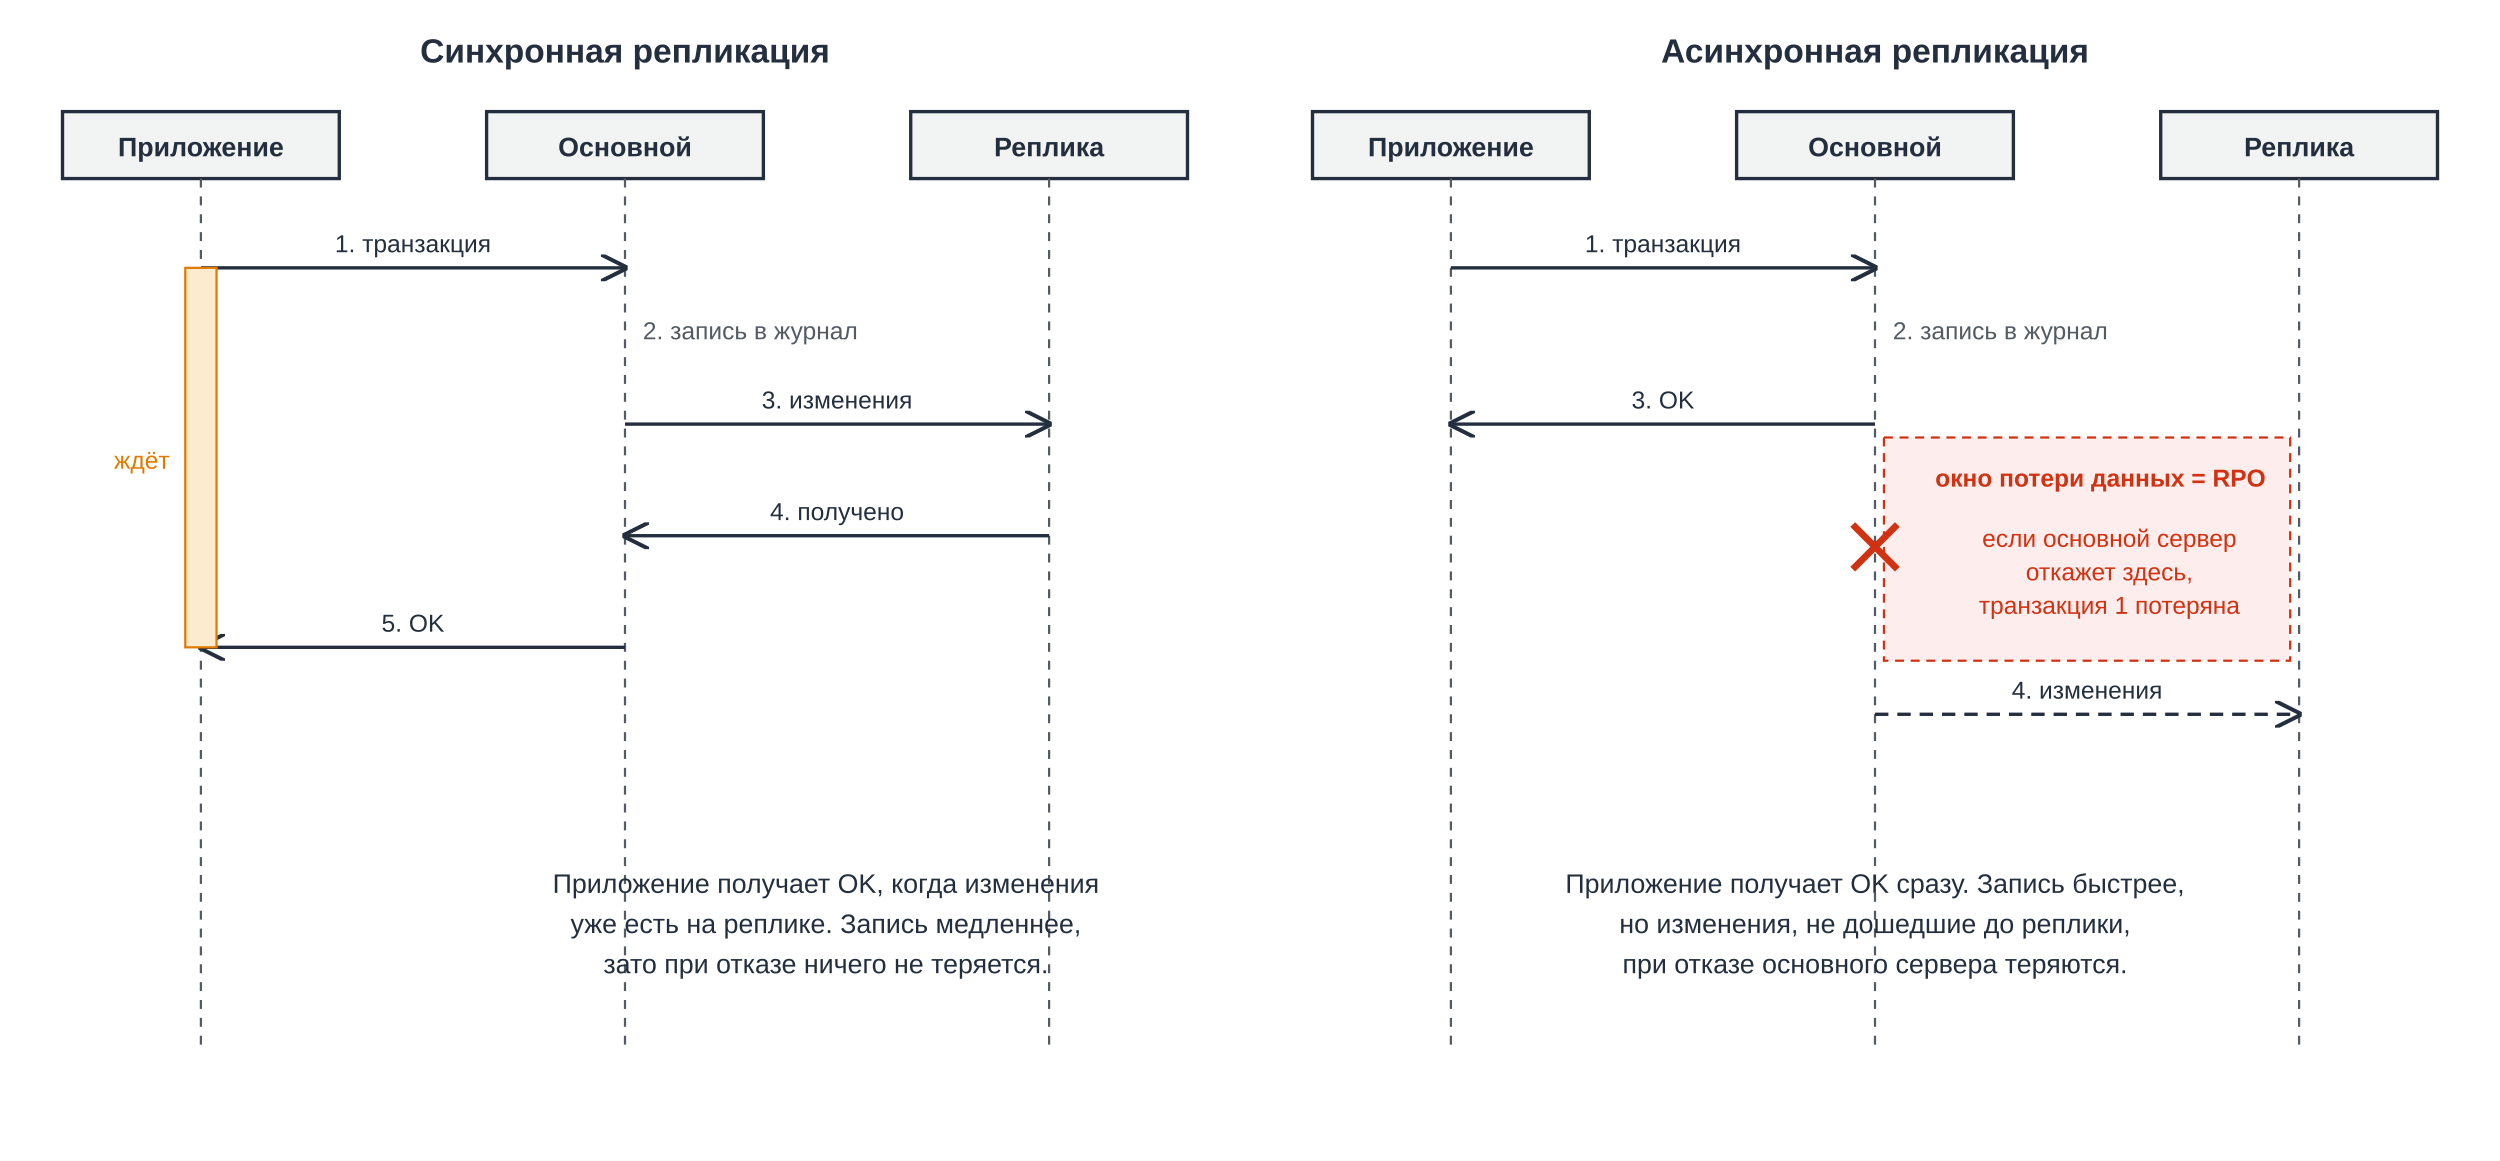
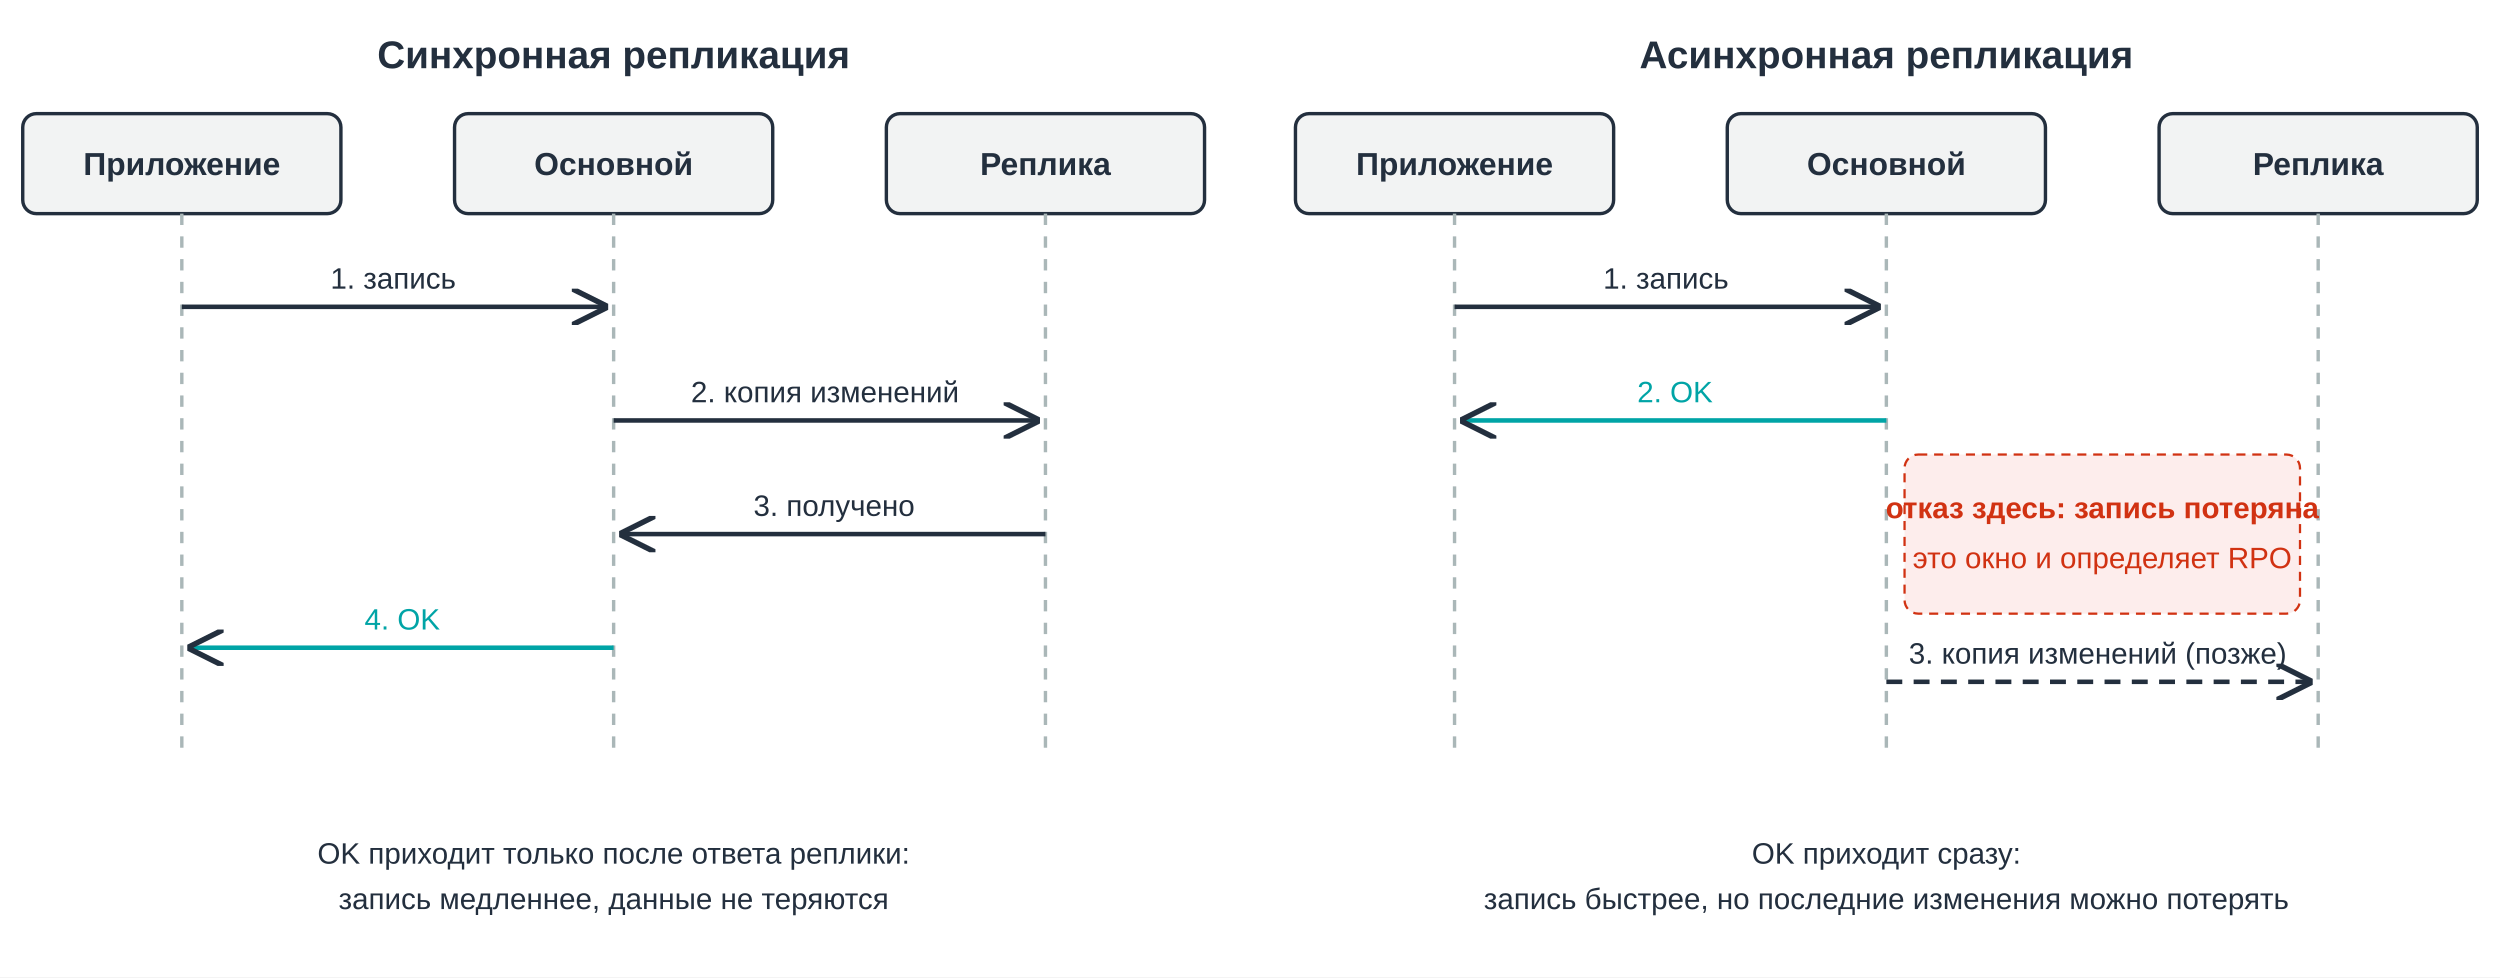
- <svg xmlns="http://www.w3.org/2000/svg" viewBox="0 0 1120 520" width="1120" height="520" role="img" aria-label="Synchronous and asynchronous replication timelines">
+ <svg xmlns="http://www.w3.org/2000/svg" viewBox="0 0 1100 430" width="1100" height="430" role="img" aria-label="Synchronous and asynchronous replication">
  <defs>
    <marker id="ah" viewBox="0 0 10 10" refX="9" refY="5" markerWidth="8" markerHeight="8" orient="auto-start-reverse">
      <path d="M0,0 L10,5 L0,10" fill="none" stroke="#232F3E" stroke-width="1.5" />
    </marker>
    <marker id="ahr" viewBox="0 0 10 10" refX="9" refY="5" markerWidth="8" markerHeight="8" orient="auto-start-reverse">
      <path d="M0,0 L10,5 L0,10" fill="none" stroke="#D13212" stroke-width="1.5" />
    </marker>
  </defs>
-   <rect width="1120" height="520" fill="#ffffff" />
-   <text x="280" y="28" font-family="Arial, Helvetica, sans-serif" font-size="15" fill="#232F3E" text-anchor="middle" font-weight="700">Синхронная репликация</text>
-   <text x="840" y="28" font-family="Arial, Helvetica, sans-serif" font-size="15" fill="#232F3E" text-anchor="middle" font-weight="700">Асинхронная репликация</text>
-   <rect x="28" y="50" width="124" height="30" rx="0" fill="#F2F3F3" stroke="#232F3E" stroke-width="1.5" />
-   <text x="90" y="70" font-family="Arial, Helvetica, sans-serif" font-size="12" fill="#232F3E" text-anchor="middle" font-weight="700">Приложение</text>
-   <line x1="90" y1="80" x2="90" y2="470" stroke="#545B64" stroke-width="1" stroke-dasharray="4 4" />
-   <rect x="218" y="50" width="124" height="30" rx="0" fill="#F2F3F3" stroke="#232F3E" stroke-width="1.5" />
-   <text x="280" y="70" font-family="Arial, Helvetica, sans-serif" font-size="12" fill="#232F3E" text-anchor="middle" font-weight="700">Основной</text>
-   <line x1="280" y1="80" x2="280" y2="470" stroke="#545B64" stroke-width="1" stroke-dasharray="4 4" />
-   <rect x="408" y="50" width="124" height="30" rx="0" fill="#F2F3F3" stroke="#232F3E" stroke-width="1.5" />
-   <text x="470" y="70" font-family="Arial, Helvetica, sans-serif" font-size="12" fill="#232F3E" text-anchor="middle" font-weight="700">Реплика</text>
-   <line x1="470" y1="80" x2="470" y2="470" stroke="#545B64" stroke-width="1" stroke-dasharray="4 4" />
-   <polyline points="90,120 280,120" fill="none" stroke="#232F3E" stroke-width="1.5" marker-end="url(#ah)" />
-   <text x="185.0" y="113" font-family="Arial, Helvetica, sans-serif" font-size="11" fill="#232F3E" text-anchor="middle" font-weight="400">1. транзакция</text>
-   <text x="288" y="152" font-family="Arial, Helvetica, sans-serif" font-size="11" fill="#545B64" text-anchor="start" font-weight="400">2. запись в журнал</text>
-   <polyline points="280,190 470,190" fill="none" stroke="#232F3E" stroke-width="1.5" marker-end="url(#ah)" />
-   <text x="375.0" y="183" font-family="Arial, Helvetica, sans-serif" font-size="11" fill="#232F3E" text-anchor="middle" font-weight="400">3. изменения</text>
-   <polyline points="470,240 280,240" fill="none" stroke="#232F3E" stroke-width="1.5" marker-end="url(#ah)" />
-   <text x="375.0" y="233" font-family="Arial, Helvetica, sans-serif" font-size="11" fill="#232F3E" text-anchor="middle" font-weight="400">4. получено</text>
-   <polyline points="280,290 90,290" fill="none" stroke="#232F3E" stroke-width="1.5" marker-end="url(#ah)" />
-   <text x="185.0" y="283" font-family="Arial, Helvetica, sans-serif" font-size="11" fill="#232F3E" text-anchor="middle" font-weight="400">5. OK</text>
-   <rect x="83" y="120" width="14" height="170" fill="#FDEBD0" stroke="#E07B00" />
-   <text x="76" y="210" font-family="Arial, Helvetica, sans-serif" font-size="11" fill="#E07B00" text-anchor="end" font-weight="400">ждёт</text>
-   <text x="370" y="400" font-family="Arial, Helvetica, sans-serif" font-size="12" fill="#232F3E" text-anchor="middle" font-weight="400">Приложение получает OK, когда изменения</text>
-   <text x="370" y="418" font-family="Arial, Helvetica, sans-serif" font-size="12" fill="#232F3E" text-anchor="middle" font-weight="400">уже есть на реплике. Запись медленнее,</text>
-   <text x="370" y="436" font-family="Arial, Helvetica, sans-serif" font-size="12" fill="#232F3E" text-anchor="middle" font-weight="400">зато при отказе ничего не теряется.</text>
-   <rect x="588" y="50" width="124" height="30" rx="0" fill="#F2F3F3" stroke="#232F3E" stroke-width="1.5" />
-   <text x="650" y="70" font-family="Arial, Helvetica, sans-serif" font-size="12" fill="#232F3E" text-anchor="middle" font-weight="700">Приложение</text>
-   <line x1="650" y1="80" x2="650" y2="470" stroke="#545B64" stroke-width="1" stroke-dasharray="4 4" />
-   <rect x="778" y="50" width="124" height="30" rx="0" fill="#F2F3F3" stroke="#232F3E" stroke-width="1.5" />
-   <text x="840" y="70" font-family="Arial, Helvetica, sans-serif" font-size="12" fill="#232F3E" text-anchor="middle" font-weight="700">Основной</text>
-   <line x1="840" y1="80" x2="840" y2="470" stroke="#545B64" stroke-width="1" stroke-dasharray="4 4" />
-   <rect x="968" y="50" width="124" height="30" rx="0" fill="#F2F3F3" stroke="#232F3E" stroke-width="1.5" />
-   <text x="1030" y="70" font-family="Arial, Helvetica, sans-serif" font-size="12" fill="#232F3E" text-anchor="middle" font-weight="700">Реплика</text>
-   <line x1="1030" y1="80" x2="1030" y2="470" stroke="#545B64" stroke-width="1" stroke-dasharray="4 4" />
-   <polyline points="650,120 840,120" fill="none" stroke="#232F3E" stroke-width="1.5" marker-end="url(#ah)" />
-   <text x="745.0" y="113" font-family="Arial, Helvetica, sans-serif" font-size="11" fill="#232F3E" text-anchor="middle" font-weight="400">1. транзакция</text>
-   <text x="848" y="152" font-family="Arial, Helvetica, sans-serif" font-size="11" fill="#545B64" text-anchor="start" font-weight="400">2. запись в журнал</text>
-   <polyline points="840,190 650,190" fill="none" stroke="#232F3E" stroke-width="1.5" marker-end="url(#ah)" />
-   <text x="745.0" y="183" font-family="Arial, Helvetica, sans-serif" font-size="11" fill="#232F3E" text-anchor="middle" font-weight="400">3. OK</text>
-   <polyline points="840,320 1030,320" fill="none" stroke="#232F3E" stroke-width="1.5" stroke-dasharray="6 4" marker-end="url(#ah)" />
-   <text x="935.0" y="313" font-family="Arial, Helvetica, sans-serif" font-size="11" fill="#232F3E" text-anchor="middle" font-weight="400">4. изменения</text>
-   <rect x="844" y="196" width="182" height="100" fill="#FDEDEC" stroke="#D13212" stroke-dasharray="4 3" />
-   <text x="941.0" y="218" font-family="Arial, Helvetica, sans-serif" font-size="11" fill="#D13212" text-anchor="middle" font-weight="700">окно потери данных = RPO</text>
-   <line x1="830" y1="235" x2="850" y2="255" stroke="#D13212" stroke-width="3" />
-   <line x1="830" y1="255" x2="850" y2="235" stroke="#D13212" stroke-width="3" />
-   <text x="945.0" y="245" font-family="Arial, Helvetica, sans-serif" font-size="11" fill="#D13212" text-anchor="middle" font-weight="400">если основной сервер</text>
-   <text x="945.0" y="260" font-family="Arial, Helvetica, sans-serif" font-size="11" fill="#D13212" text-anchor="middle" font-weight="400">откажет здесь,</text>
-   <text x="945.0" y="275" font-family="Arial, Helvetica, sans-serif" font-size="11" fill="#D13212" text-anchor="middle" font-weight="400">транзакция 1 потеряна</text>
-   <text x="840" y="400" font-family="Arial, Helvetica, sans-serif" font-size="12" fill="#232F3E" text-anchor="middle" font-weight="400">Приложение получает OK сразу. Запись быстрее,</text>
-   <text x="840" y="418" font-family="Arial, Helvetica, sans-serif" font-size="12" fill="#232F3E" text-anchor="middle" font-weight="400">но изменения, не дошедшие до реплики,</text>
-   <text x="840" y="436" font-family="Arial, Helvetica, sans-serif" font-size="12" fill="#232F3E" text-anchor="middle" font-weight="400">при отказе основного сервера теряются.</text>
+   <rect width="1100" height="430" fill="#ffffff" />
+   <text x="270" y="30" font-family="Arial, Helvetica, sans-serif" font-size="17" fill="#232F3E" text-anchor="middle" font-weight="700">Синхронная репликация</text>
+   <rect x="10.0" y="50" width="140" height="44" rx="6" fill="#F2F3F3" stroke="#232F3E" stroke-width="1.5" />
+   <text x="80" y="77.0" font-family="Arial, Helvetica, sans-serif" font-size="14" fill="#232F3E" text-anchor="middle" font-weight="700">Приложение</text>
+   <line x1="80" y1="94" x2="80" y2="330" stroke="#AAB7B8" stroke-width="1.5" stroke-dasharray="5 5" />
+   <rect x="200.0" y="50" width="140" height="44" rx="6" fill="#F2F3F3" stroke="#232F3E" stroke-width="1.5" />
+   <text x="270" y="77.0" font-family="Arial, Helvetica, sans-serif" font-size="14" fill="#232F3E" text-anchor="middle" font-weight="700">Основной</text>
+   <line x1="270" y1="94" x2="270" y2="330" stroke="#AAB7B8" stroke-width="1.5" stroke-dasharray="5 5" />
+   <rect x="390.0" y="50" width="140" height="44" rx="6" fill="#F2F3F3" stroke="#232F3E" stroke-width="1.5" />
+   <text x="460" y="77.0" font-family="Arial, Helvetica, sans-serif" font-size="14" fill="#232F3E" text-anchor="middle" font-weight="700">Реплика</text>
+   <line x1="460" y1="94" x2="460" y2="330" stroke="#AAB7B8" stroke-width="1.5" stroke-dasharray="5 5" />
+   <text x="830" y="30" font-family="Arial, Helvetica, sans-serif" font-size="17" fill="#232F3E" text-anchor="middle" font-weight="700">Асинхронная репликация</text>
+   <rect x="570.0" y="50" width="140" height="44" rx="6" fill="#F2F3F3" stroke="#232F3E" stroke-width="1.5" />
+   <text x="640" y="77.0" font-family="Arial, Helvetica, sans-serif" font-size="14" fill="#232F3E" text-anchor="middle" font-weight="700">Приложение</text>
+   <line x1="640" y1="94" x2="640" y2="330" stroke="#AAB7B8" stroke-width="1.5" stroke-dasharray="5 5" />
+   <rect x="760.0" y="50" width="140" height="44" rx="6" fill="#F2F3F3" stroke="#232F3E" stroke-width="1.5" />
+   <text x="830" y="77.0" font-family="Arial, Helvetica, sans-serif" font-size="14" fill="#232F3E" text-anchor="middle" font-weight="700">Основной</text>
+   <line x1="830" y1="94" x2="830" y2="330" stroke="#AAB7B8" stroke-width="1.5" stroke-dasharray="5 5" />
+   <rect x="950.0" y="50" width="140" height="44" rx="6" fill="#F2F3F3" stroke="#232F3E" stroke-width="1.5" />
+   <text x="1020" y="77.0" font-family="Arial, Helvetica, sans-serif" font-size="14" fill="#232F3E" text-anchor="middle" font-weight="700">Реплика</text>
+   <line x1="1020" y1="94" x2="1020" y2="330" stroke="#AAB7B8" stroke-width="1.5" stroke-dasharray="5 5" />
+   <polyline points="80,135 266,135" fill="none" stroke="#232F3E" stroke-width="2" marker-end="url(#ah)" />
+   <text x="173.0" y="127" font-family="Arial, Helvetica, sans-serif" font-size="13" fill="#232F3E" text-anchor="middle" font-weight="400">1. запись</text>
+   <polyline points="270,185 456,185" fill="none" stroke="#232F3E" stroke-width="2" marker-end="url(#ah)" />
+   <text x="363.0" y="177" font-family="Arial, Helvetica, sans-serif" font-size="13" fill="#232F3E" text-anchor="middle" font-weight="400">2. копия изменений</text>
+   <polyline points="460,235 274,235" fill="none" stroke="#232F3E" stroke-width="2" marker-end="url(#ah)" />
+   <text x="367.0" y="227" font-family="Arial, Helvetica, sans-serif" font-size="13" fill="#232F3E" text-anchor="middle" font-weight="400">3. получено</text>
+   <polyline points="270,285 84,285" fill="none" stroke="#00A4A6" stroke-width="2" marker-end="url(#ah)" />
+   <text x="177.0" y="277" font-family="Arial, Helvetica, sans-serif" font-size="13" fill="#00A4A6" text-anchor="middle" font-weight="400">4. OK</text>
+   <text x="270" y="380" font-family="Arial, Helvetica, sans-serif" font-size="13" fill="#232F3E" text-anchor="middle" font-weight="400">OK приходит только после ответа реплики:</text>
+   <text x="270" y="400" font-family="Arial, Helvetica, sans-serif" font-size="13" fill="#232F3E" text-anchor="middle" font-weight="400">запись медленнее, данные не теряются</text>
+   <polyline points="640,135 826,135" fill="none" stroke="#232F3E" stroke-width="2" marker-end="url(#ah)" />
+   <text x="733.0" y="127" font-family="Arial, Helvetica, sans-serif" font-size="13" fill="#232F3E" text-anchor="middle" font-weight="400">1. запись</text>
+   <polyline points="830,185 644,185" fill="none" stroke="#00A4A6" stroke-width="2" marker-end="url(#ah)" />
+   <text x="737.0" y="177" font-family="Arial, Helvetica, sans-serif" font-size="13" fill="#00A4A6" text-anchor="middle" font-weight="400">2. OK</text>
+   <rect x="838" y="200" width="174" height="70" fill="#FDEDEC" stroke="#D13212" stroke-dasharray="4 3" rx="6" />
+   <text x="925.0" y="228" font-family="Arial, Helvetica, sans-serif" font-size="13" fill="#D13212" text-anchor="middle" font-weight="700">отказ здесь: запись потеряна</text>
+   <text x="925.0" y="250" font-family="Arial, Helvetica, sans-serif" font-size="13" fill="#D13212" text-anchor="middle" font-weight="400">это окно и определяет RPO</text>
+   <polyline points="830,300 1016,300" fill="none" stroke="#232F3E" stroke-width="2" stroke-dasharray="7 5" marker-end="url(#ah)" />
+   <text x="923.0" y="292" font-family="Arial, Helvetica, sans-serif" font-size="13" fill="#232F3E" text-anchor="middle" font-weight="400">3. копия изменений (позже)</text>
+   <text x="830" y="380" font-family="Arial, Helvetica, sans-serif" font-size="13" fill="#232F3E" text-anchor="middle" font-weight="400">OK приходит сразу:</text>
+   <text x="830" y="400" font-family="Arial, Helvetica, sans-serif" font-size="13" fill="#232F3E" text-anchor="middle" font-weight="400">запись быстрее, но последние изменения можно потерять</text>
</svg>
